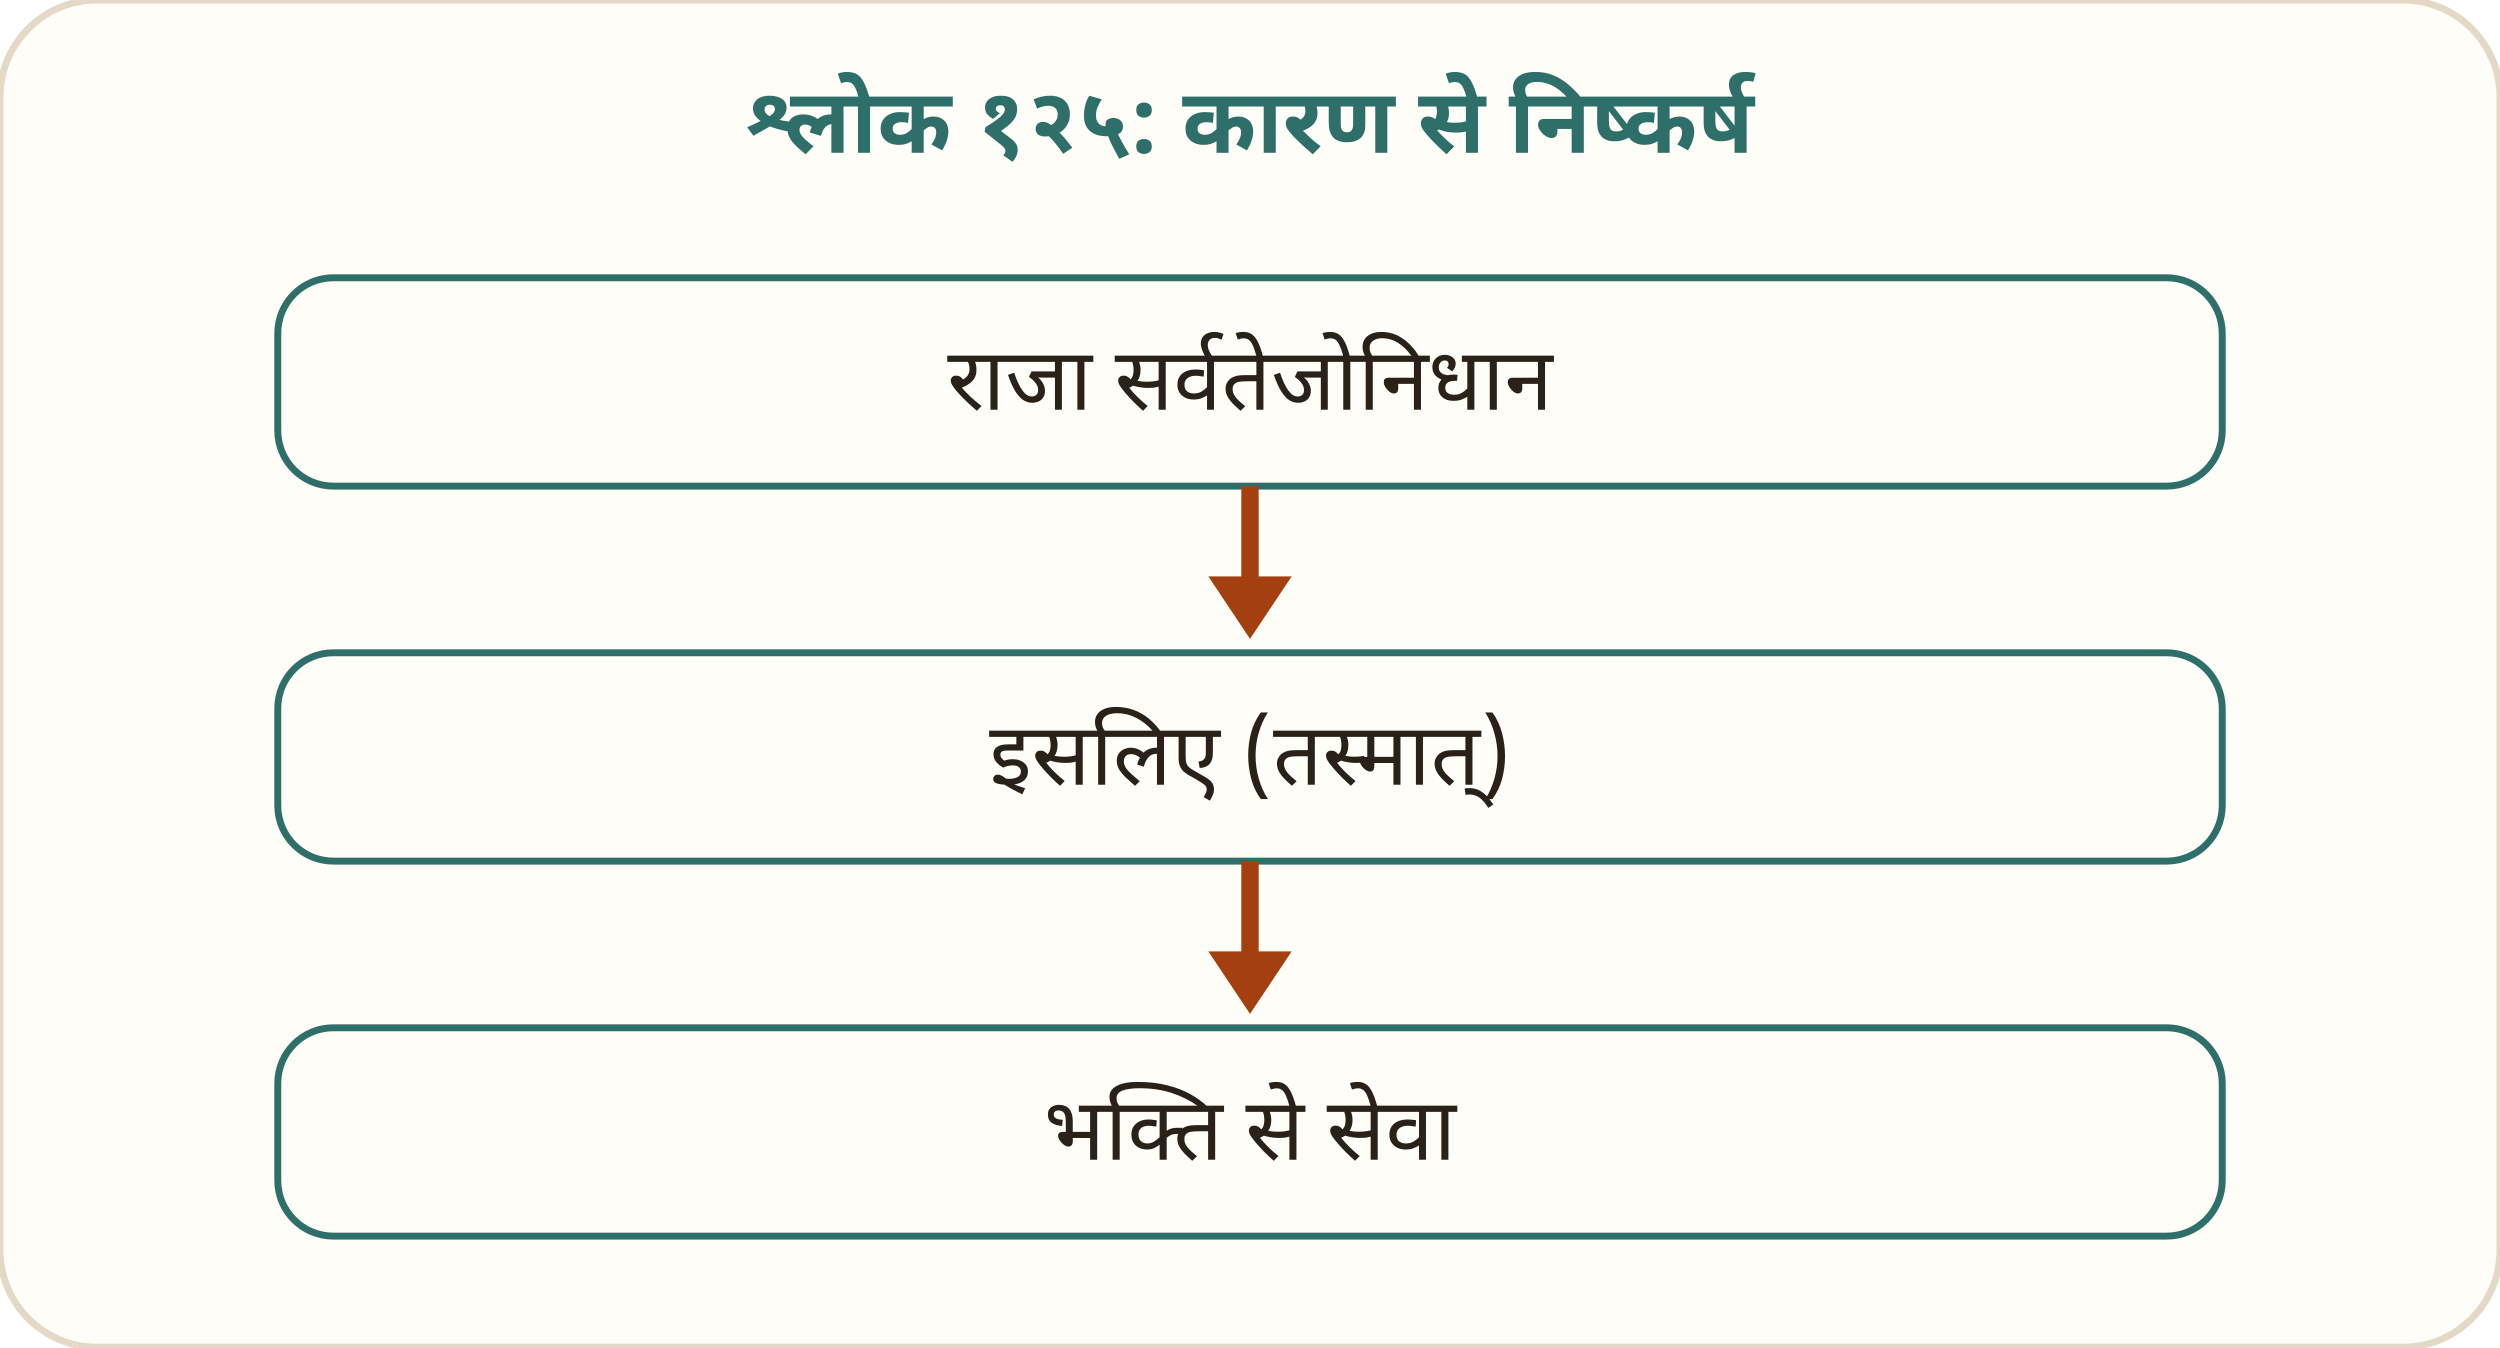
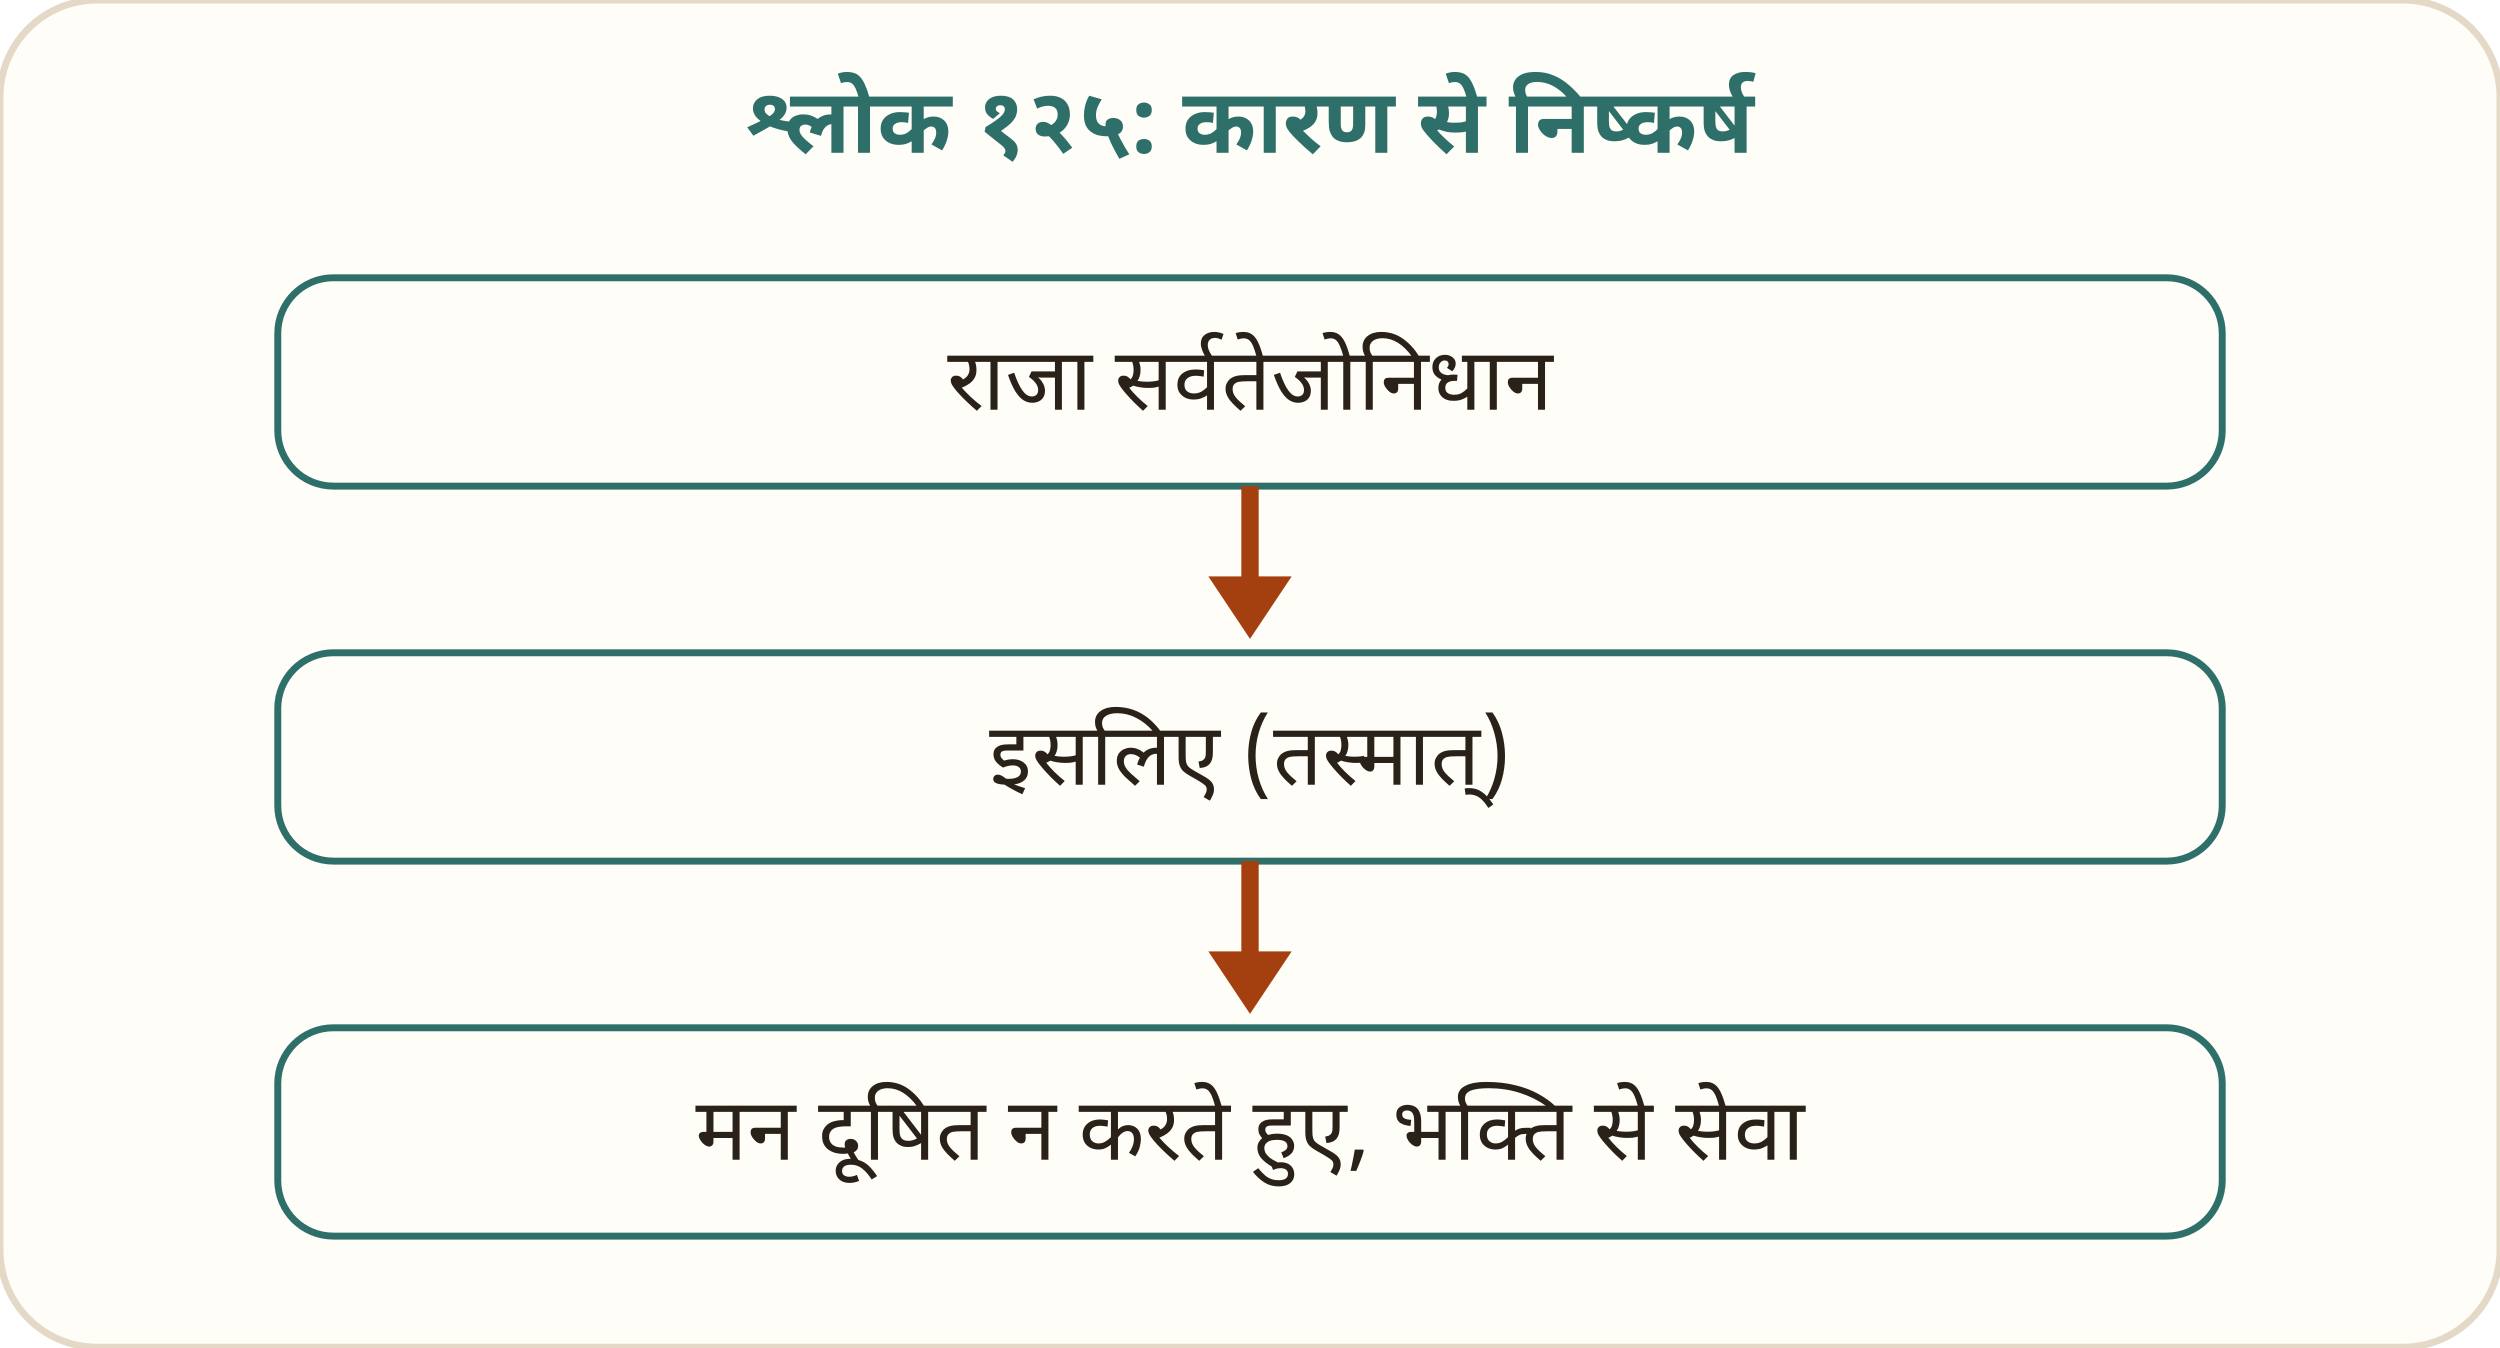
<svg xmlns="http://www.w3.org/2000/svg" viewBox="0 0 360 194" role="img">
  <rect width="360" height="194" rx="14" fill="#fffdf8" stroke="#e4d9c6" />
  <text x="180" y="22" font-family="'Noto Sans Devanagari','Mukta','Nirmala UI','Mangal',sans-serif" font-size="13" font-weight="700" fill="#2f6f6a" text-anchor="middle">श्लोक १२५: कारण से निष्कर्ष</text>
  <rect x="40" y="40" width="280" height="30" rx="8" fill="#fffdf8" stroke="#2f6f6a" />
  <text x="180.0" y="59.0" font-family="'Noto Sans Devanagari','Mukta','Nirmala UI','Mangal',sans-serif" font-size="12.5" font-weight="500" fill="#2a2118" text-anchor="middle">राजा सर्वतेजोनिधान</text>
  <line x1="180" y1="70" x2="180" y2="86" stroke="#a4400f" stroke-width="2.5" />
  <polygon points="180,92 174,83 186,83" fill="#a4400f" />
  <rect x="40" y="94" width="280" height="30" rx="8" fill="#fffdf8" stroke="#2f6f6a" />
  <text x="180.0" y="113.0" font-family="'Noto Sans Devanagari','Mukta','Nirmala UI','Mangal',sans-serif" font-size="12.5" font-weight="500" fill="#2a2118" text-anchor="middle">इसलिए (तस्मात्)</text>
  <line x1="180" y1="124" x2="180" y2="140" stroke="#a4400f" stroke-width="2.5" />
  <polygon points="180,146 174,137 186,137" fill="#a4400f" />
  <rect x="40" y="148" width="280" height="30" rx="8" fill="#fffdf8" stroke="#2f6f6a" />
-   <text x="180.0" y="167.0" font-family="'Noto Sans Devanagari','Mukta','Nirmala UI','Mangal',sans-serif" font-size="12.5" font-weight="500" fill="#2a2118" text-anchor="middle">भक्ति से सेवा</text>
+   <text x="180.0" y="167.0" font-family="'Noto Sans Devanagari','Mukta','Nirmala UI','Mangal',sans-serif" font-size="12.5" font-weight="500" fill="#2a2118" text-anchor="middle">मन दूषित न करते हुए, भक्ति से सेवा</text>
</svg>
